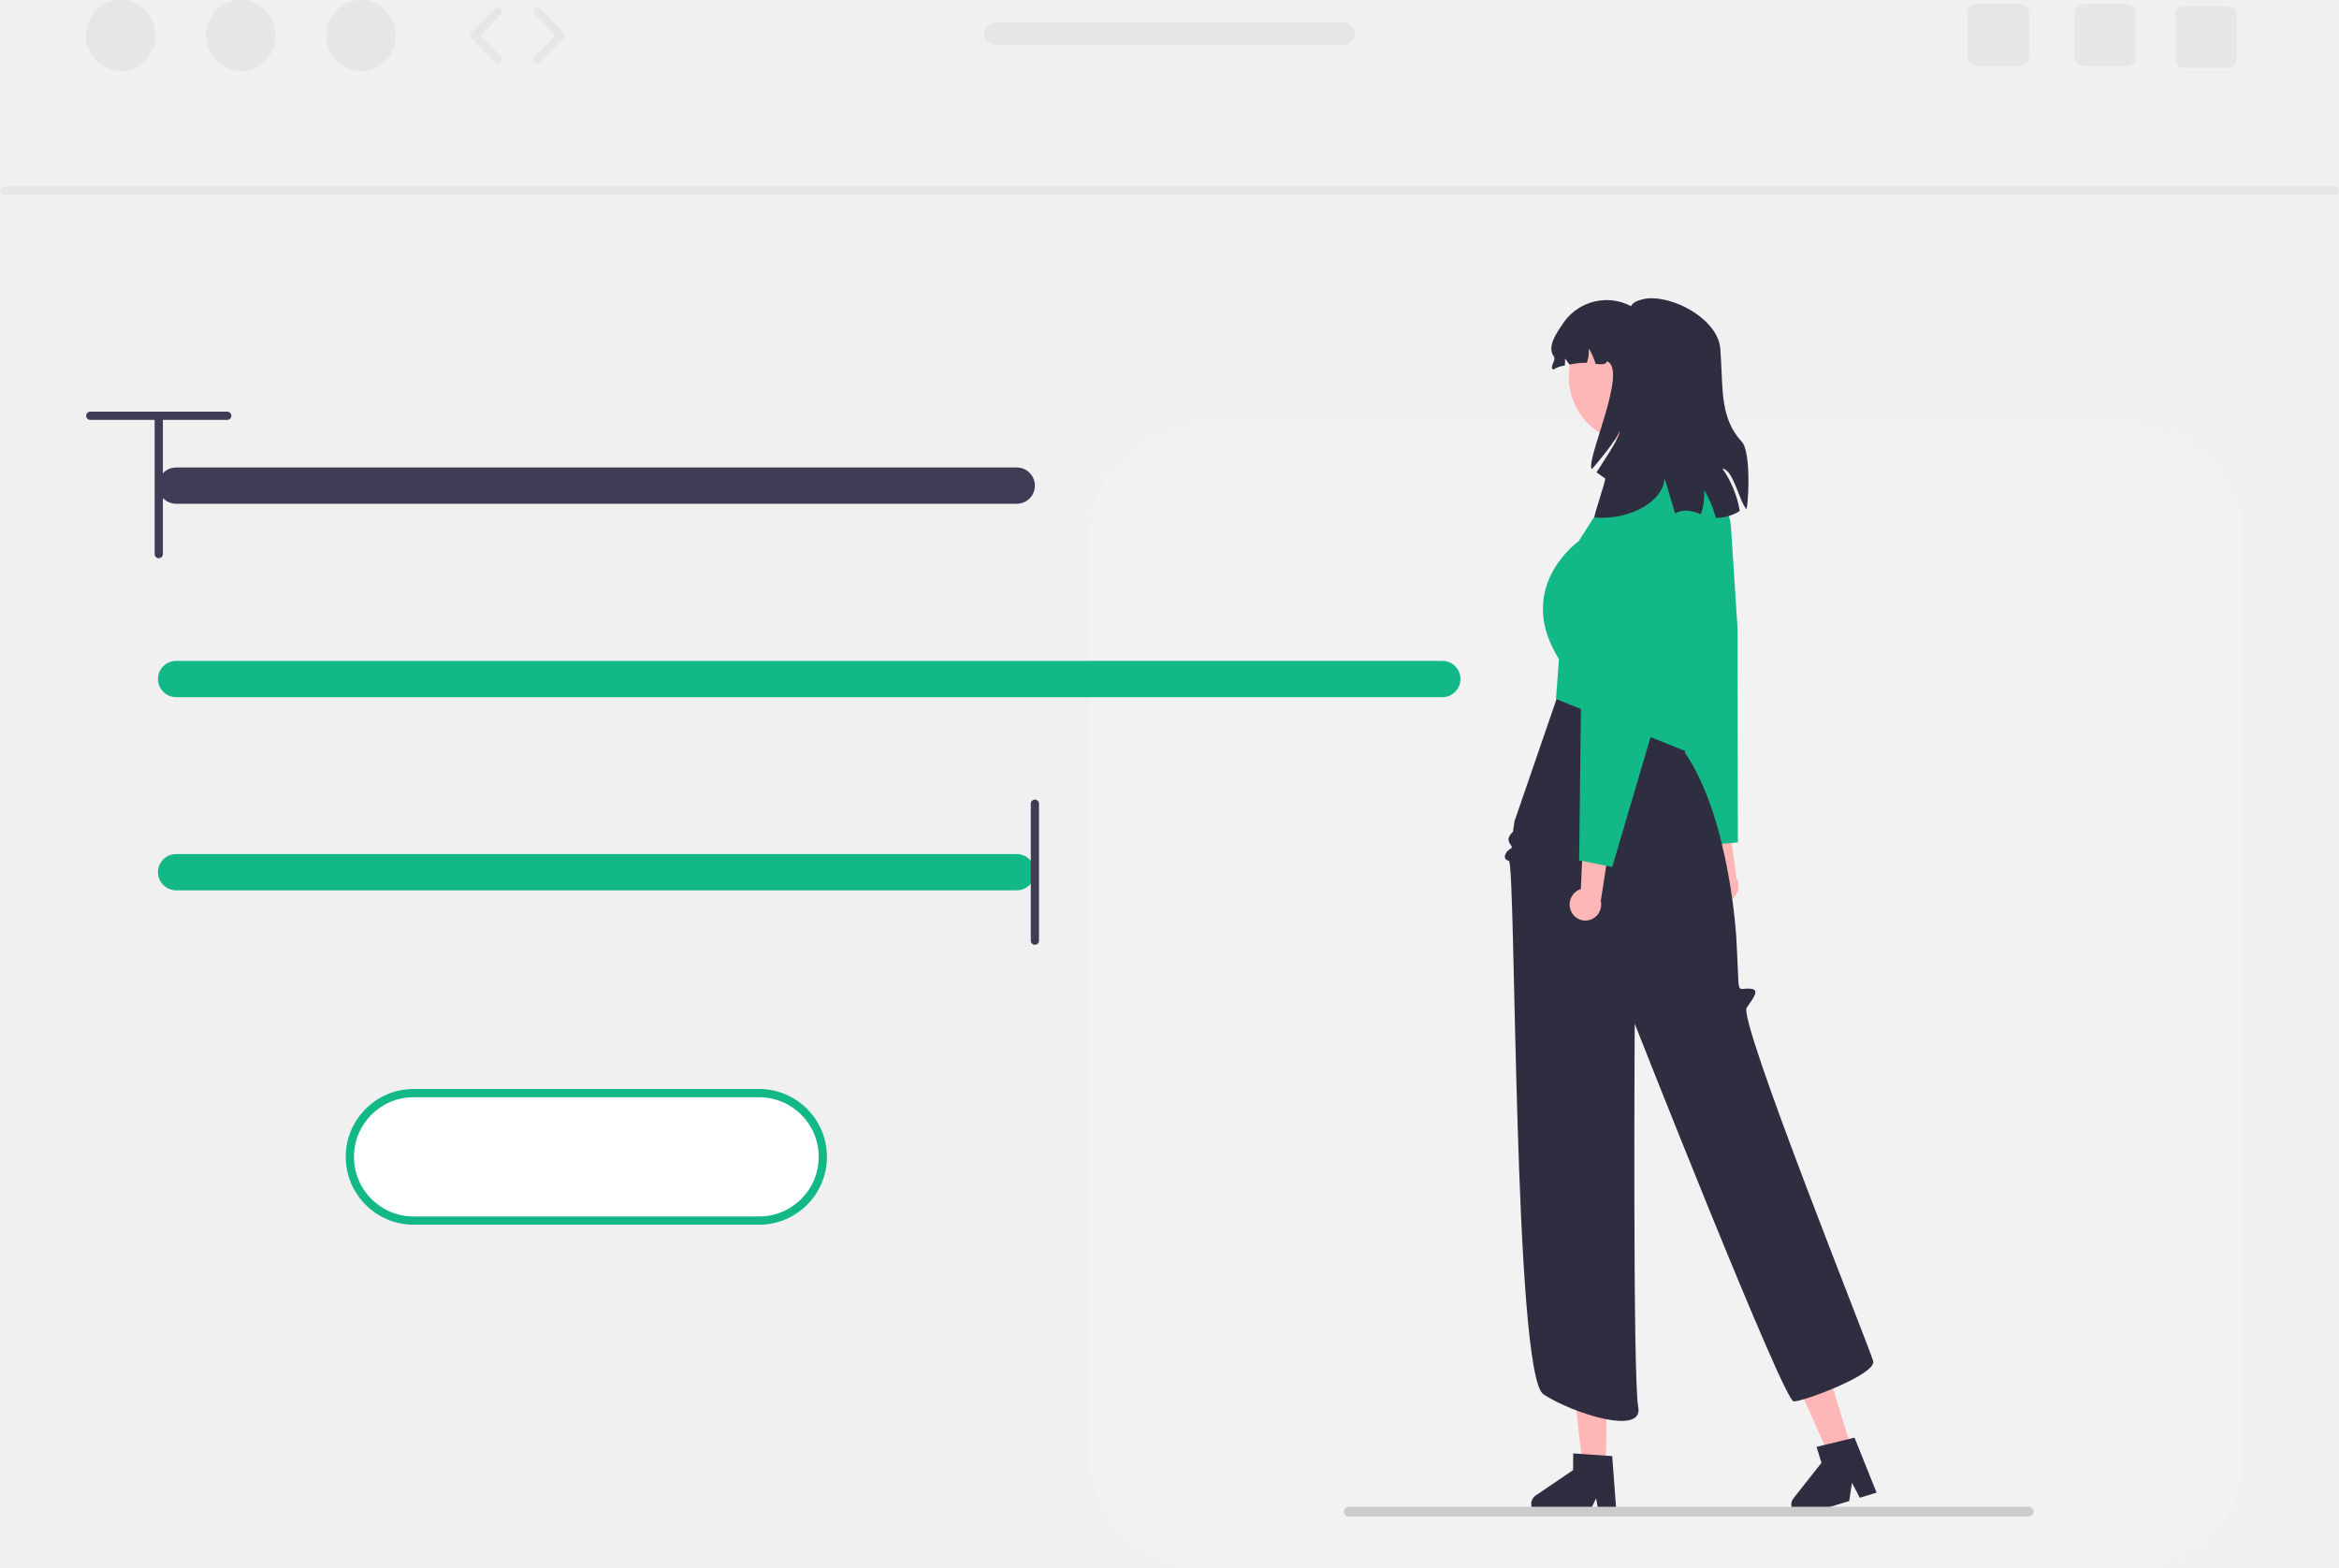
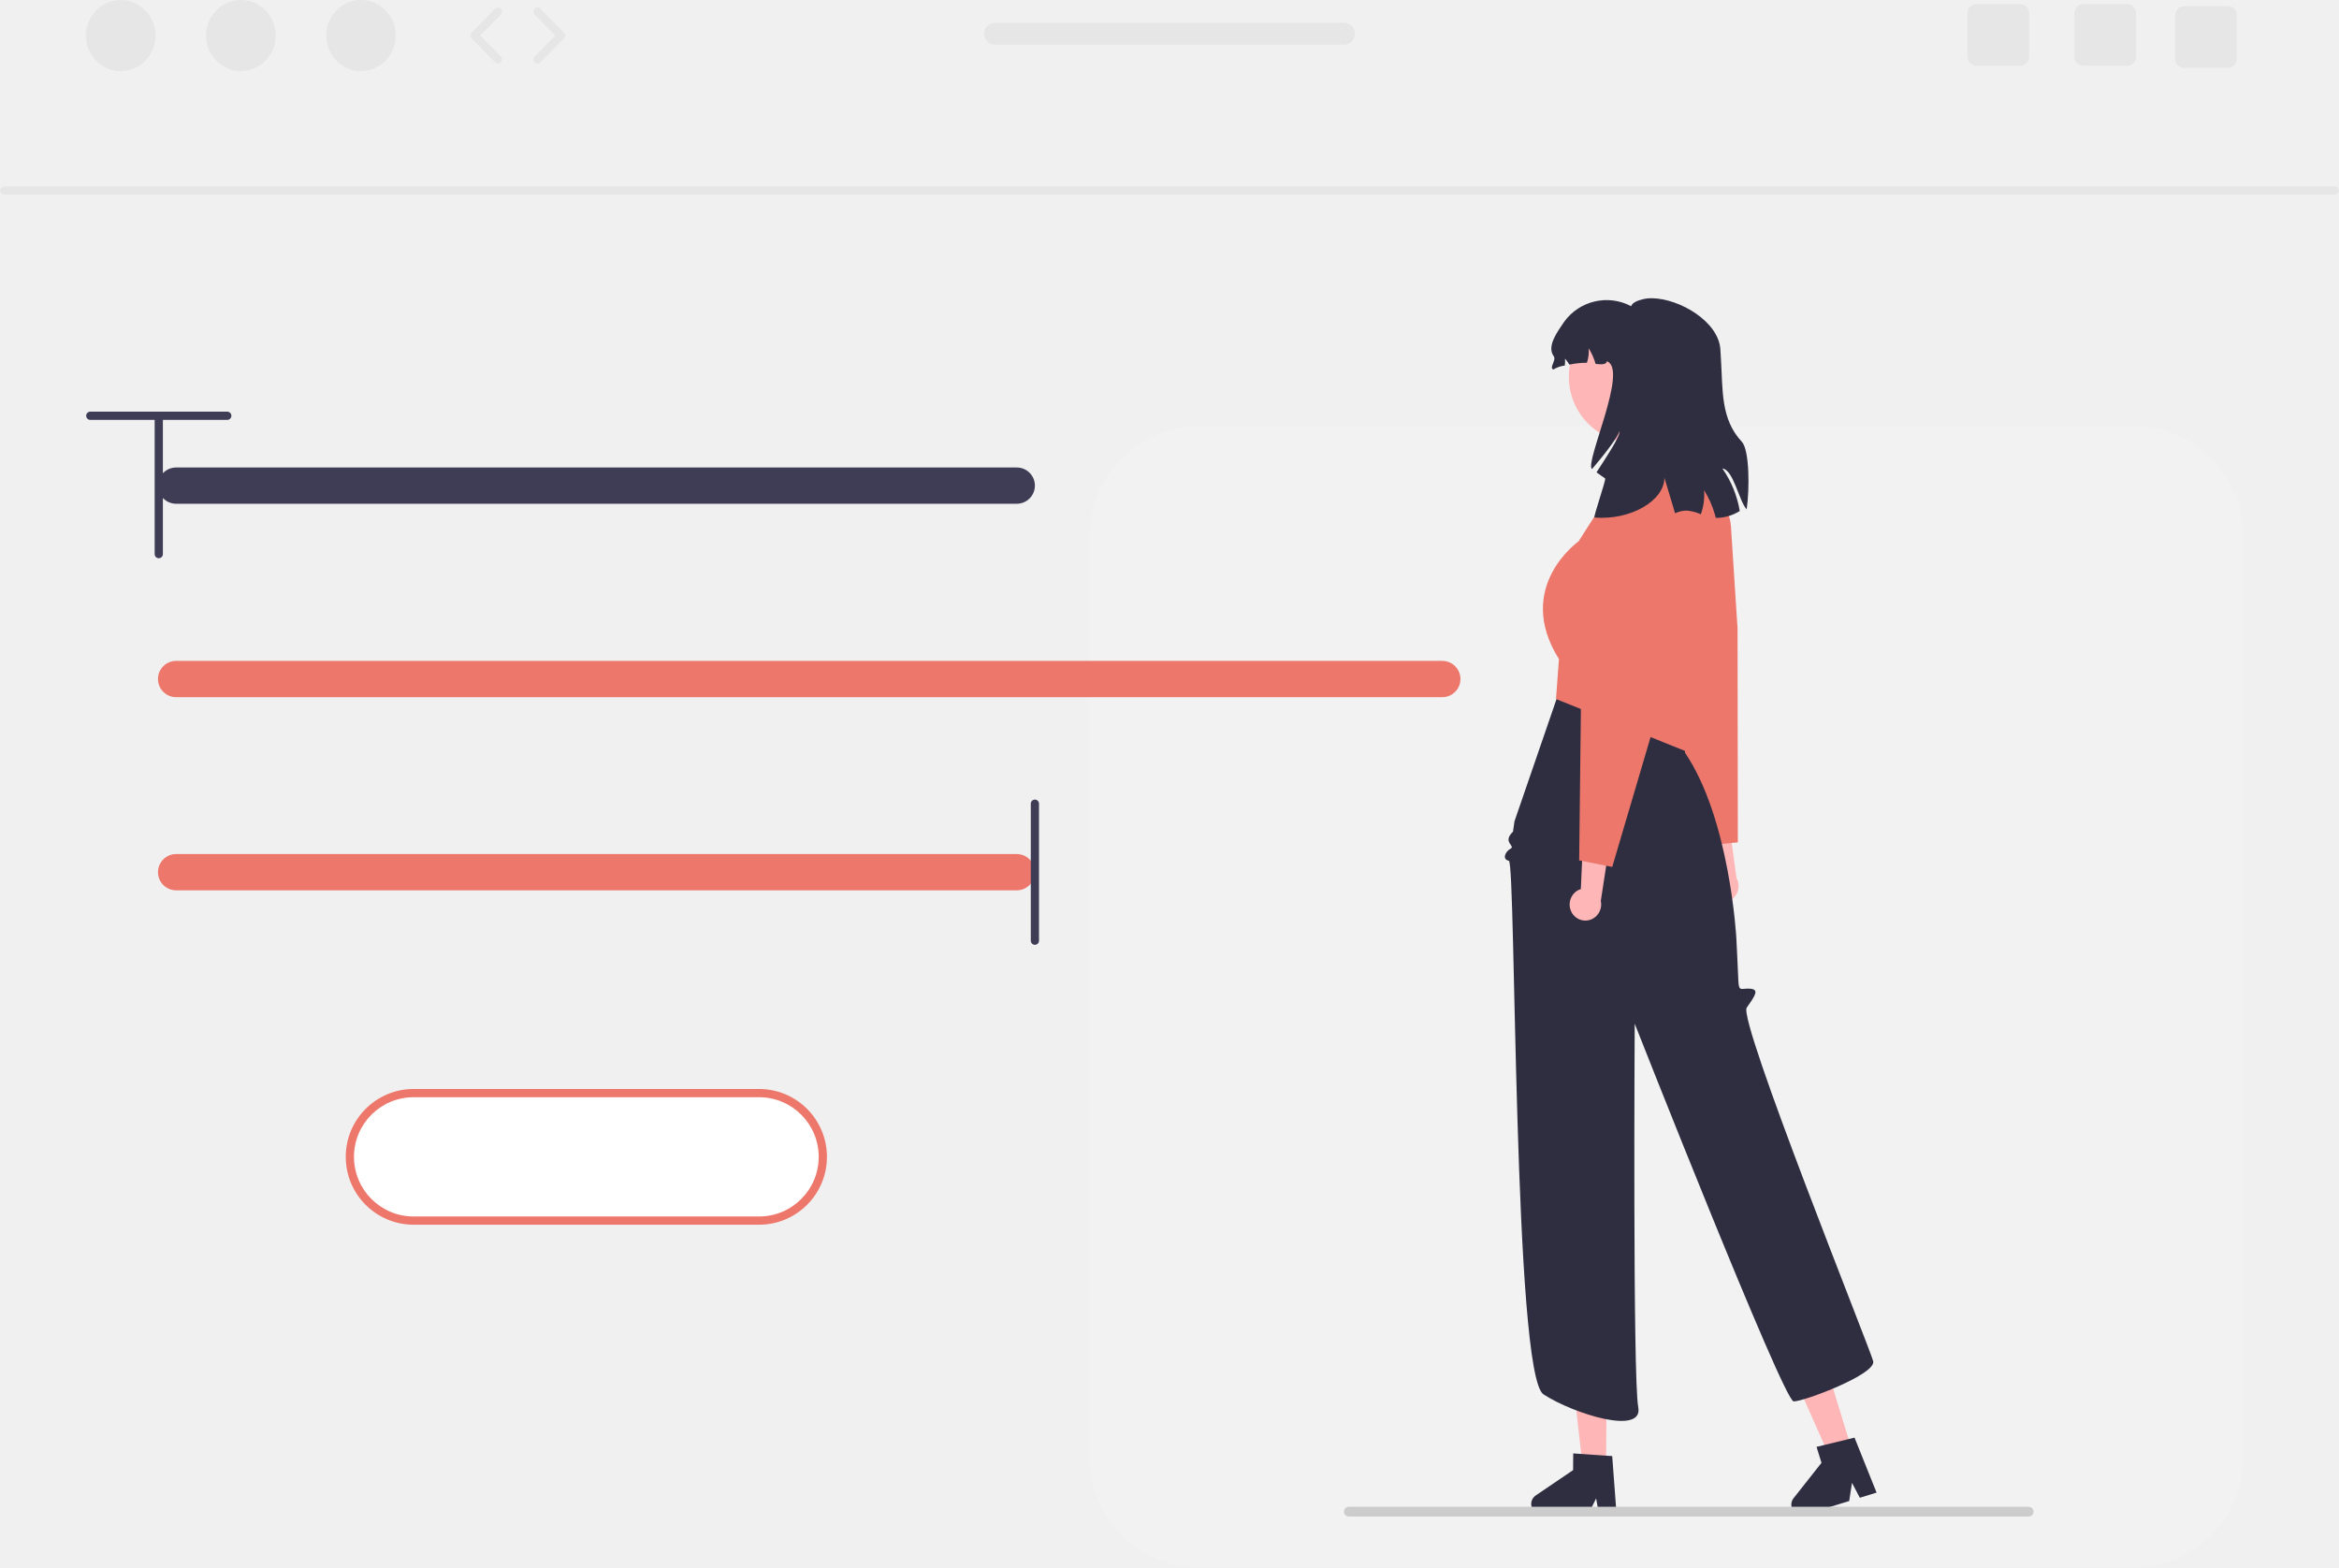
<svg xmlns="http://www.w3.org/2000/svg" data-name="Layer 1" width="568.73" height="381.18" viewBox="0 0 568.73 381.18">
  <path d="M883.025,306.463H316.295a1,1,0,0,1,0-2H883.025a1,1,0,0,1,0,2Z" transform="translate(-315.2946 -259.1524)" fill="#e6e6e6" />
  <ellipse cx="29.355" cy="8.645" rx="8.457" ry="8.645" fill="#e6e6e6" />
  <ellipse cx="58.569" cy="8.645" rx="8.457" ry="8.645" fill="#e6e6e6" />
  <ellipse cx="87.782" cy="8.645" rx="8.457" ry="8.645" fill="#e6e6e6" />
  <path d="M436.388,274.63a.997.997,0,0,1-.715-.301l-5.706-5.833a1.0 1,0,0,1,0-1.398l5.706-5.833a1,1,0,0,1,1.43,1.398l-5.022,5.133,5.022,5.134a1,1,0,0,1-.715,1.699Z" transform="translate(-315.2946 -259.1524)" fill="#e6e6e6" />
  <path d="M445.977,274.63a1,1,0,0,1-.715-1.699l5.021-5.134-5.021-5.133a1,1,0,0,1,1.43-1.398l5.706,5.833a1.0 1,0,0,1,0,1.398l-5.706,5.833A.997.997,0,0,1,445.977,274.63Z" transform="translate(-315.2946 -259.1524)" fill="#e6e6e6" />
  <path d="M832.487,260.153h-10.61a2.189,2.189,0,0,0-2.19,2.19v10.62a2.189,2.189,0,0,0,2.19,2.19h10.61a2.198,2.198,0,0,0,2.2-2.19v-10.62A2.198,2.198,0,0,0,832.487,260.153Z" transform="translate(-315.2946 -259.1524)" fill="#e6e6e6" />
  <path d="M806.487,260.153h-10.61a2.189,2.189,0,0,0-2.19,2.19v10.62a2.189,2.189,0,0,0,2.19,2.19h10.61a2.198,2.198,0,0,0,2.2-2.19v-10.62A2.198,2.198,0,0,0,806.487,260.153Z" transform="translate(-315.2946 -259.1524)" fill="#e6e6e6" />
  <path d="M856.987,260.653h-10.61a2.189,2.189,0,0,0-2.19,2.19v10.62a2.189,2.189,0,0,0,2.19,2.19h10.61a2.198,2.198,0,0,0,2.2-2.19v-10.62A2.198,2.198,0,0,0,856.987,260.653Z" transform="translate(-315.2946 -259.1524)" fill="#e6e6e6" />
  <path d="M642.065,264.693h-84.81a2.67,2.67,0,1,0,0,5.34h84.81a2.67,2.67,0,0,0,0-5.34Z" transform="translate(-315.2946 -259.1524)" fill="#e6e6e6" />
  <path d="M499.865,524.953h-84a15.5,15.5,0,1,0,0,31h84a15.5,15.5,0,0,0,0-31Z" transform="translate(-315.2946 -259.1524)" fill="#fff" />
-   <path d="M499.865,556.953h-84a16.5,16.5,0,0,1,0-33h84a16.5,16.5,0,0,1,0,33Zm-84-31a14.5,14.5,0,0,0,0,29h84a14.5,14.5,0,0,0,0-29Z" transform="translate(-315.2946 -259.1524)" fill="#12b886" />
+   <path d="M499.865,556.953h-84a16.5,16.5,0,0,1,0-33h84a16.5,16.5,0,0,1,0,33Zm-84-31a14.5,14.5,0,0,0,0,29h84a14.5,14.5,0,0,0,0-29Z" transform="translate(-315.2946 -259.1524)" fill="#ed776b" />
  <rect x="264.928" y="103.589" width="280.481" height="277.59" rx="26.744" fill="#f2f2f2" />
  <path d="M731.403,477.235a3.971,3.971,0,0,1,.171-5.536,3.808,3.808,0,0,1,.494-.391l-3.347-13.442,6.223-4.098,2.593,18.91a3.96,3.96,0,0,1-.708,4.782,3.789,3.789,0,0,1-5.357-.149Q731.438,477.274,731.403,477.235Z" transform="translate(-315.2946 -259.1524)" fill="#ffb6b6" />
-   <path d="M737.854,463.983l-8.163.758-12.121-42.633c-.035-.118-3.624-12.091-7.25-13.964-1.35-.697-1.845-1.114-1.826-1.537.02-.437.569-.659,1.327-.966a8.532,8.532,0,0,0,2.139-1.128c1.654-1.307.927-2.567-.08-4.31-.195-.338-.398-.69-.593-1.058-.574-1.086.068-5.702,1.906-13.719a11.63,11.63,0,0,1,10.32-9.001h0a11.656,11.656,0,0,1,12.673,10.859l1.594,24.689Z" transform="translate(-315.2946 -259.1524)" fill="#12b886" />
+   <path d="M737.854,463.983l-8.163.758-12.121-42.633c-.035-.118-3.624-12.091-7.25-13.964-1.35-.697-1.845-1.114-1.826-1.537.02-.437.569-.659,1.327-.966a8.532,8.532,0,0,0,2.139-1.128c1.654-1.307.927-2.567-.08-4.31-.195-.338-.398-.69-.593-1.058-.574-1.086.068-5.702,1.906-13.719a11.63,11.63,0,0,1,10.32-9.001h0a11.656,11.656,0,0,1,12.673,10.859l1.594,24.689Z" transform="translate(-315.2946 -259.1524)" fill="#ed776b" />
  <polygon points="390.503 356.676 384.825 356.629 382.311 334.216 390.692 334.287 390.503 356.676" fill="#ffb6b6" />
  <path d="M687.61,624.858a2.542,2.542,0,0,0,2.517,2.561l11.29.094,1.976-4.006.726,4.027,4.26.039-1.076-14.361-1.482-.099-6.045-.417-1.95-.131-.034,4.063-9.069,6.151A2.538,2.538,0,0,0,687.61,624.858Z" transform="translate(-315.2946 -259.1524)" fill="#2f2e41" />
  <polygon points="450.286 352.528 444.859 354.196 435.697 333.588 443.708 331.126 450.286 352.528" fill="#ffb6b6" />
  <path d="M750.967,625.778a2.542,2.542,0,0,0,3.173,1.682l10.791-3.318.675-4.416,1.907,3.62,4.073-1.249-5.361-13.367-1.443.353-5.889,1.427-1.899.464,1.194,3.884-6.789,8.602A2.538,2.538,0,0,0,750.967,625.778Z" transform="translate(-315.2946 -259.1524)" fill="#2f2e41" />
  <path d="M694.376,427.374l-10.836,31.491-.358,2.52c-2.73,2.592.7,3.446-.586,4.13s-2.151,2.6-.418,2.943,1.054,124.987,8.424,129.756,24.385,10.064,23.031,3.081-.858-93.223-.858-93.223,36.179,91.819,38.652,91.848,20.15-6.611,19.332-9.794-32.924-82.895-30.744-85.961,3.009-4.398.86-4.599-2.784.978-2.9-1.996-.487-10.308-.487-10.308-1.557-29.004-12.458-45.028l-.93-9.521Z" transform="translate(-315.2946 -259.1524)" fill="#2f2e41" />
-   <path d="M721.448,367.25l-14.37,2.046-.867,10.405-7.091,11.092s-15.762,11.092-4.769,28.615l-.713,9.718L729.189,443.434l3.421-62.332Z" transform="translate(-315.2946 -259.1524)" fill="#12b886" />
+   <path d="M721.448,367.25l-14.37,2.046-.867,10.405-7.091,11.092s-15.762,11.092-4.769,28.615l-.713,9.718L729.189,443.434l3.421-62.332Z" transform="translate(-315.2946 -259.1524)" fill="#ed776b" />
  <path d="M697.355,480.829a3.971,3.971,0,0,1,1.739-5.258,3.809,3.809,0,0,1,.585-.234l.616-13.839,7.132-2.158-2.894,18.866a3.96,3.96,0,0,1-2.039,4.383,3.789,3.789,0,0,1-5.093-1.667Q697.378,480.876,697.355,480.829Z" transform="translate(-315.2946 -259.1524)" fill="#ffb6b6" />
-   <path d="M707.311,469.959l-8.041-1.596.51-44.32c0-.123-.035-12.622-2.978-15.45-1.096-1.053-1.452-1.593-1.313-1.993.144-.413.733-.47,1.547-.548a8.533,8.533,0,0,0,2.372-.473c1.958-.783,1.619-2.197,1.15-4.154-.091-.38-.186-.775-.267-1.183-.241-1.205,1.687-5.447,5.731-12.609a11.63,11.63,0,0,1,12.454-5.693h0a11.656,11.656,0,0,1,9.06,14.016l-5.496,24.122Z" transform="translate(-315.2946 -259.1524)" fill="#12b886" />
+   <path d="M707.311,469.959l-8.041-1.596.51-44.32c0-.123-.035-12.622-2.978-15.45-1.096-1.053-1.452-1.593-1.313-1.993.144-.413.733-.47,1.547-.548a8.533,8.533,0,0,0,2.372-.473c1.958-.783,1.619-2.197,1.15-4.154-.091-.38-.186-.775-.267-1.183-.241-1.205,1.687-5.447,5.731-12.609a11.63,11.63,0,0,1,12.454-5.693h0a11.656,11.656,0,0,1,9.06,14.016l-5.496,24.122Z" transform="translate(-315.2946 -259.1524)" fill="#ed776b" />
  <circle cx="397.526" cy="91.662" r="16.057" fill="#ffb6b6" />
  <path d="M734.1,373.08a25.353,25.353,0,0,1,4.22,10.32,10.659,10.659,0,0,1-5.82,1.68c-.07-.27-.14-.54-.22-.81a23.172,23.172,0,0,0-2.64-5.93,13.959,13.959,0,0,1-.79,5.86,10.284,10.284,0,0,0-3.45-.89,6.268,6.268,0,0,0-2.8.66c-1.01-3.35-1.94-6.43-2.6-8.64-.02,5.54-8.14,10.37-17,9.67-.32-.2,2.89-9.31,2.58-9.52-.71-.47-1.4-.98-2.09-1.48,2.9-4.48,6.05-9.28,5.51-10,.04.89-3.14,5.17-6.6,9.21-1.92-1.41,8.99-24.35,3.6-26.21-.09.81-1.28.81-2.73.64a14.796,14.796,0,0,0-1.69-3.79,8.902,8.902,0,0,1-.42,3.51,20.442,20.442,0,0,0-4.26.45,13.65,13.65,0,0,0-1.07-1.46,8.692,8.692,0,0,1-.05,1.69A6.751,6.751,0,0,0,693,349c-1.12-.41.79-2.26.09-3.22-1.78-2.4.86-5.9,2.53-8.38a12.734,12.734,0,0,1,16.29-3.79c.24-.83,1.47-1.38,3.05-1.75a8.274,8.274,0,0,1,2.04-.19c6.8.12,16.24,5.73,16.61,12.52.03.68.08,1.42.13,2.21.48,7.6-.11,14.61,5.08,20.17,1.88,2.01,1.9,11.53,1.18,16.43C738.13,381.03,736.8,373.37,734.1,373.08Z" transform="translate(-315.2946 -259.1524)" fill="#2f2e41" />
  <path d="M642.082,626.728a1.186,1.186,0,0,0,1.19,1.19h165.29a1.19,1.19,0,0,0,0-2.38h-165.29A1.187,1.187,0,0,0,642.082,626.728Z" transform="translate(-315.2946 -259.1524)" fill="#ccc" />
  <path d="M562.523,381.644H358.117a4.408,4.408,0,1,1,0-8.816H562.523a4.408,4.408,0,0,1,0,8.816Z" transform="translate(-315.2946 -259.1524)" fill="#3f3d56" />
-   <path d="M562.523,475.644H358.117a4.408,4.408,0,1,1,0-8.816H562.523a4.408,4.408,0,0,1,0,8.816Z" transform="translate(-315.2946 -259.1524)" fill="#12b886" />
-   <path d="M665.997,428.675H358.117a4.408,4.408,0,1,1,0-8.816H665.997a4.408,4.408,0,0,1,0,8.816Z" transform="translate(-315.2946 -259.1524)" fill="#12b886" />
+   <path d="M562.523,475.644H358.117a4.408,4.408,0,1,1,0-8.816H562.523a4.408,4.408,0,0,1,0,8.816Z" transform="translate(-315.2946 -259.1524)" fill="#ed776b" />
+   <path d="M665.997,428.675H358.117a4.408,4.408,0,1,1,0-8.816H665.997a4.408,4.408,0,0,1,0,8.816Z" transform="translate(-315.2946 -259.1524)" fill="#ed776b" />
  <path d="M566.931,488.89a1,1,0,0,1-1-1V454.583a1,1,0,0,1,2,0v33.307A1,1,0,0,1,566.931,488.89Z" transform="translate(-315.2946 -259.1524)" fill="#3f3d56" />
  <path d="M336.248,360.252a1,1,0,0,1,1-1H370.554a1,1,0,0,1,0,2H337.248A1,1,0,0,1,336.248,360.252Z" transform="translate(-315.2946 -259.1524)" fill="#3f3d56" />
  <path d="M353.901,394.89a1,1,0,0,1-1-1V360.583a1,1,0,0,1,2,0v33.307A1,1,0,0,1,353.901,394.89Z" transform="translate(-315.2946 -259.1524)" fill="#3f3d56" />
</svg>
